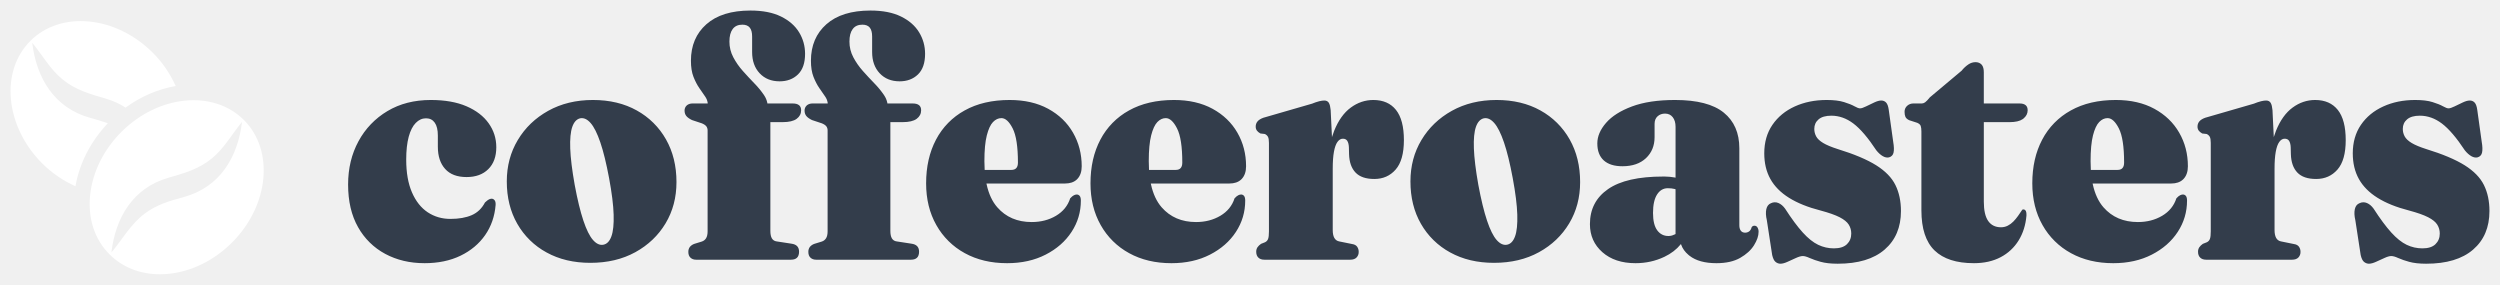
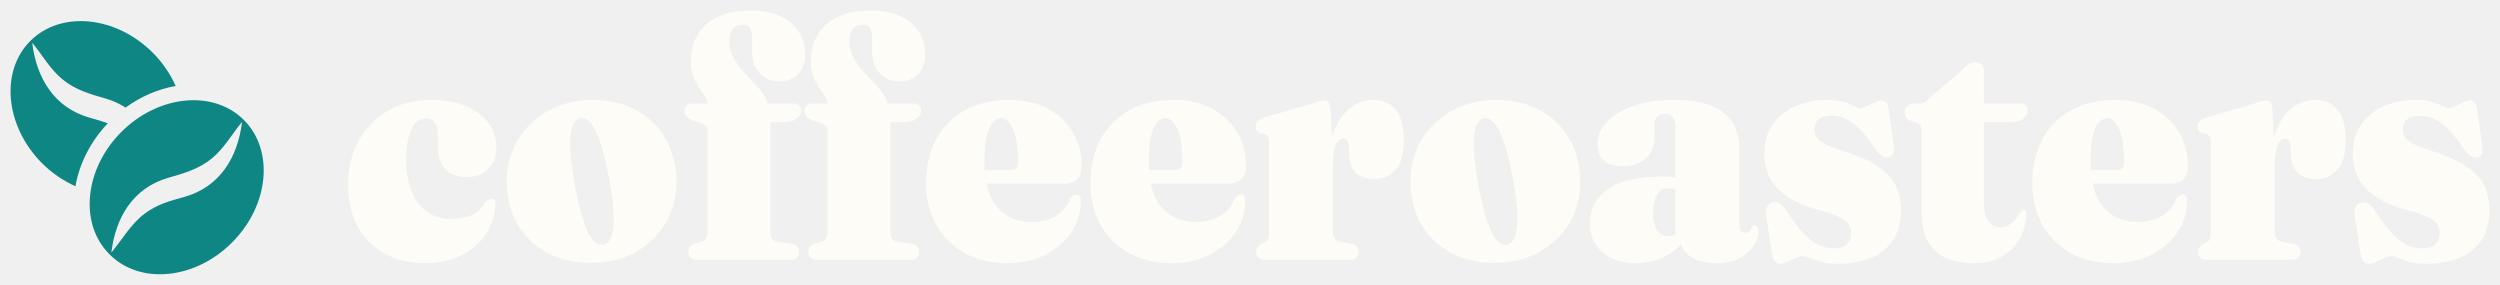
<svg xmlns="http://www.w3.org/2000/svg" width="237" height="27">
  <g fill-rule="nonzero" fill="none">
-     <path d="M40.237 24.95c1.304 0 2.444-.237 3.422-.71.978-.474 1.755-1.124 2.331-1.95.576-.827.907-1.78.994-2.86.011-.199-.019-.345-.09-.438a.374.374 0 00-.268-.157.623.623 0 00-.27.066c-.092.044-.22.143-.382.297-.294.562-.712.962-1.255 1.199-.544.237-1.217.355-2.021.355-.804 0-1.521-.21-2.152-.628-.63-.419-1.127-1.047-1.491-1.884-.364-.838-.546-1.874-.546-3.108 0-.86.079-1.581.236-2.165.158-.584.38-1.022.669-1.314.287-.292.61-.438.97-.438.358 0 .635.138.83.413.196.276.294.683.294 1.223v1.058c0 .893.23 1.595.693 2.108.461.512 1.138.768 2.029.768.87 0 1.556-.25 2.062-.752.505-.501.757-1.193.757-2.074 0-.838-.241-1.595-.725-2.273-.483-.678-1.184-1.215-2.102-1.612-.919-.396-2.046-.595-3.382-.595-1.565 0-2.934.35-4.108 1.05a7.38 7.38 0 00-2.746 2.86C33.33 14.594 33 15.963 33 17.495c0 1.587.315 2.934.945 4.041a6.4 6.4 0 002.584 2.537c1.092.584 2.328.876 3.708.876zm15.728-.033c1.619 0 3.04-.336 4.262-1.008 1.222-.672 2.179-1.584 2.869-2.735.69-1.152 1.034-2.455 1.034-3.91 0-1.531-.33-2.881-.994-4.05a7.107 7.107 0 00-2.77-2.743c-1.185-.661-2.57-.992-4.157-.992-1.597 0-3.01.342-4.237 1.025-1.228.683-2.19 1.606-2.885 2.769-.696 1.162-1.043 2.47-1.043 3.925 0 1.521.331 2.86.994 4.017a7.067 7.067 0 002.779 2.719c1.19.656 2.572.983 4.148.983zm1.239-1.719c-.337.066-.666-.082-.987-.446-.32-.364-.624-.975-.912-1.835-.288-.86-.563-1.989-.823-3.388-.25-1.4-.392-2.551-.424-3.455-.033-.903.032-1.586.195-2.05.163-.462.413-.732.75-.81.337-.065.666.084.986.447.32.364.628.975.921 1.835.294.86.57 1.989.831 3.388.261 1.4.405 2.554.432 3.463.027.91-.043 1.595-.212 2.058-.168.463-.42.727-.757.793zm17.781 1.422c.511 0 .766-.254.766-.76 0-.22-.06-.394-.179-.521-.12-.127-.304-.207-.554-.24l-1.402-.215a.589.589 0 01-.448-.297c-.092-.166-.138-.402-.138-.711V11.579h1.157c.608 0 1.054-.105 1.336-.315.283-.209.424-.479.424-.81 0-.22-.068-.382-.204-.487-.136-.105-.328-.157-.578-.157H72.75l-.015-.087a1.998 1.998 0 00-.264-.64l-.07-.108a8.286 8.286 0 00-.905-1.09 36.96 36.96 0 01-1.075-1.158 6.526 6.526 0 01-.905-1.297 3.138 3.138 0 01-.367-1.488c0-.518.104-.914.31-1.19.207-.275.51-.413.913-.413.315 0 .549.09.7.273.153.181.229.465.229.85v1.472c0 .837.239 1.51.717 2.016.478.507 1.108.76 1.89.76.707 0 1.286-.217 1.736-.652.451-.435.677-1.088.677-1.959 0-.738-.19-1.419-.57-2.041-.38-.623-.954-1.121-1.72-1.496S72.302 1 71.139 1c-1.804 0-3.195.433-4.173 1.298-.977.865-1.466 2.019-1.466 3.462 0 .606.081 1.116.244 1.53.163.412.348.768.554 1.065l.554.802c.123.178.199.363.23.556l.01.097h-1.43a.83.83 0 00-.508.145L65.1 10a.637.637 0 00-.203.488c0 .198.054.366.162.504.11.137.288.267.538.388l.946.314c.206.088.347.185.423.29a.643.643 0 01.115.388v9.554c0 .286-.05.507-.147.66a.73.73 0 01-.408.315l-.7.215a.978.978 0 00-.432.297.77.77 0 00-.139.48c0 .231.068.41.204.537.136.126.312.19.53.19h8.996zm11.377 0c.51 0 .766-.254.766-.76 0-.22-.06-.394-.18-.521-.119-.127-.304-.207-.554-.24l-1.401-.215a.589.589 0 01-.448-.297c-.093-.166-.139-.402-.139-.711V11.579h1.157c.609 0 1.054-.105 1.337-.315.282-.209.423-.479.423-.81 0-.22-.067-.382-.203-.487-.136-.105-.329-.157-.579-.157h-2.414l-.015-.087a1.998 1.998 0 00-.264-.64l-.07-.108a8.286 8.286 0 00-.904-1.09 36.96 36.96 0 01-1.076-1.158 6.526 6.526 0 01-.904-1.297 3.138 3.138 0 01-.367-1.488c0-.518.103-.914.31-1.19.206-.275.51-.413.912-.413.315 0 .55.09.701.273.152.181.228.465.228.85v1.472c0 .837.24 1.51.718 2.016.478.507 1.108.76 1.89.76.706 0 1.285-.217 1.736-.652.45-.435.676-1.088.676-1.959 0-.738-.19-1.419-.57-2.041-.38-.623-.954-1.121-1.72-1.496S83.678 1 82.515 1c-1.803 0-3.194.433-4.172 1.298-.978.865-1.467 2.019-1.467 3.462 0 .606.082 1.116.245 1.53.163.412.347.768.554 1.065l.554.802c.122.178.198.363.229.556l.011.097h-1.43a.83.83 0 00-.509.145l-.053.045a.637.637 0 00-.204.488c0 .198.054.366.163.504.109.137.288.267.538.388l.945.314c.207.088.348.185.424.29a.643.643 0 01.114.388v9.554c0 .286-.049.507-.147.66a.73.73 0 01-.407.315l-.701.215a.978.978 0 00-.432.297.77.77 0 00-.138.48c0 .231.067.41.203.537.136.126.313.19.53.19h8.997zm9.11.33c1.38 0 2.598-.27 3.652-.81 1.054-.54 1.874-1.258 2.46-2.157.588-.898.881-1.887.881-2.966 0-.21-.038-.359-.114-.447a.353.353 0 00-.277-.132.64.64 0 00-.27.074c-.102.05-.22.146-.35.29-.228.705-.676 1.256-1.344 1.653-.668.396-1.437.595-2.306.595-1.359 0-2.445-.466-3.26-1.397-.478-.546-.816-1.273-1.013-2.18l-.016-.076h7.45c.472 0 .841-.125 1.11-.374l.064-.064c.272-.292.407-.692.407-1.199 0-1.168-.274-2.228-.823-3.181-.548-.954-1.333-1.708-2.355-2.265-1.021-.556-2.238-.835-3.65-.835-1.663 0-3.087.33-4.271.992a6.684 6.684 0 00-2.714 2.769c-.624 1.184-.937 2.564-.937 4.14 0 1.499.323 2.818.97 3.959A6.821 6.821 0 0091.463 24c1.152.634 2.489.95 4.01.95zm-2.127-8.878a12.966 12.966 0 01-.024-.791c0-1.036.076-1.851.229-2.446.152-.595.347-1.017.586-1.265.24-.248.506-.372.799-.372.38 0 .736.325 1.068.976.33.65.497 1.73.497 3.24 0 .462-.207.693-.62.693h-2.533l-.002-.035zm17.71 8.878c1.38 0 2.596-.27 3.65-.81 1.054-.54 1.875-1.258 2.461-2.157.587-.898.88-1.887.88-2.966 0-.21-.038-.359-.114-.447a.353.353 0 00-.277-.132.64.64 0 00-.269.074c-.103.05-.22.146-.35.29-.228.705-.676 1.256-1.345 1.653-.668.396-1.437.595-2.306.595-1.358 0-2.445-.466-3.26-1.397-.477-.546-.815-1.273-1.013-2.18l-.016-.076h7.451c.471 0 .841-.125 1.109-.374l.065-.064c.271-.292.407-.692.407-1.199 0-1.168-.274-2.228-.823-3.181-.549-.954-1.334-1.708-2.355-2.265-1.022-.556-2.239-.835-3.651-.835-1.663 0-3.086.33-4.27.992a6.684 6.684 0 00-2.714 2.769c-.625 1.184-.937 2.564-.937 4.14 0 1.499.323 2.818.97 3.959A6.821 6.821 0 00107.044 24c1.152.634 2.488.95 4.01.95zm-2.129-8.878a12.966 12.966 0 01-.023-.791c0-1.036.076-1.851.228-2.446.152-.595.348-1.017.587-1.265s.505-.372.798-.372c.38 0 .737.325 1.068.976.331.65.497 1.73.497 3.24 0 .462-.206.693-.62.693h-2.533l-.002-.035zm19.079 8.548c.26 0 .46-.069.595-.207a.732.732 0 00.204-.537.82.82 0 00-.147-.488c-.098-.137-.26-.223-.489-.256l-1.222-.248a.647.647 0 01-.457-.339c-.098-.181-.146-.427-.146-.735v-5.818c0-.65.038-1.185.114-1.604.076-.418.187-.73.334-.933.146-.204.318-.306.513-.306.196 0 .337.071.424.215.087.143.136.341.147.595l.016.66c.022.75.225 1.329.611 1.736.386.408.98.612 1.785.612.826 0 1.5-.298 2.02-.893.522-.595.783-1.526.783-2.793 0-1.278-.25-2.231-.75-2.86-.5-.628-1.217-.942-2.151-.942-.771 0-1.483.24-2.135.72-.652.479-1.176 1.211-1.573 2.198a6.529 6.529 0 00-.182.515l-.028.094-.124-2.568c-.029-.304-.082-.525-.158-.663l-.03-.048c-.092-.132-.23-.198-.415-.198-.13 0-.288.022-.473.066a4.95 4.95 0 00-.684.231l-4.63 1.34c-.26.098-.445.217-.553.355a.74.74 0 00-.163.47.64.64 0 00.106.38c.07.1.182.194.334.282l.424.05a.618.618 0 01.301.272c.06.116.09.306.09.57v8.397c0 .33-.027.568-.082.71a.552.552 0 01-.293.315l-.375.149c-.141.099-.253.206-.334.322a.743.743 0 00-.122.438c0 .231.068.413.203.545.136.133.324.199.563.199h8.149zm13.626.297c1.619 0 3.04-.336 4.262-1.008 1.222-.672 2.178-1.584 2.868-2.735.69-1.152 1.035-2.455 1.035-3.91 0-1.531-.331-2.881-.994-4.05a7.107 7.107 0 00-2.77-2.743c-1.185-.661-2.57-.992-4.157-.992-1.597 0-3.01.342-4.238 1.025-1.227.683-2.189 1.606-2.884 2.769-.696 1.162-1.043 2.47-1.043 3.925 0 1.521.33 2.86.994 4.017a7.067 7.067 0 002.779 2.719c1.19.656 2.572.983 4.148.983zm1.238-1.719c-.336.066-.665-.082-.986-.446-.32-.364-.624-.975-.912-1.835-.288-.86-.563-1.989-.824-3.388-.25-1.4-.39-2.551-.423-3.455-.033-.903.032-1.586.195-2.05.163-.462.413-.732.75-.81.337-.065.666.084.986.447.32.364.628.975.921 1.835.293.86.57 1.989.831 3.388.261 1.4.405 2.554.432 3.463.027.91-.043 1.595-.212 2.058-.168.463-.42.727-.758.793zm19.852 1.752c.913 0 1.663-.168 2.25-.504.586-.336 1.023-.735 1.311-1.198.288-.463.432-.887.432-1.273a.751.751 0 00-.106-.413.324.324 0 00-.285-.165.32.32 0 00-.147.033.325.325 0 00-.114.099c-.054.198-.138.336-.252.413a.643.643 0 01-.367.116c-.185 0-.323-.064-.416-.19-.092-.127-.138-.295-.138-.504v-7.306c0-1.455-.492-2.581-1.475-3.38-.984-.8-2.524-1.199-4.62-1.199-1.63 0-2.992.204-4.084.612-1.092.408-1.912.928-2.46 1.562-.55.634-.824 1.28-.824 1.942 0 .705.204 1.242.611 1.612.408.369.997.553 1.769.553.945 0 1.69-.256 2.233-.768.543-.513.815-1.177.815-1.992v-1.256c0-.309.095-.548.285-.72.19-.17.426-.255.709-.255.304 0 .546.113.725.338.18.226.27.532.27.918l-.001 4.818-.087-.019a5.455 5.455 0 00-.91-.087l-.176-.001c-2.337 0-4.078.396-5.224 1.19-1.146.793-1.72 1.9-1.72 3.322 0 1.08.394 1.967 1.182 2.661.788.694 1.834 1.041 3.137 1.041.978 0 1.891-.2 2.739-.603.635-.302 1.152-.698 1.55-1.188l.022-.03.024.075c.125.357.354.677.688.96l.103.084c.603.468 1.454.702 2.551.702zm-4.563-2.578c-.435 0-.786-.18-1.052-.537-.266-.358-.4-.907-.4-1.645 0-.771.129-1.355.384-1.752s.595-.595 1.019-.595c.25 0 .467.025.652.074l.08.025v4.242l-.052.03c-.174.09-.353.142-.538.155l-.093.003zM174.212 25c1.934 0 3.417-.446 4.45-1.339 1.032-.892 1.548-2.11 1.548-3.653 0-.936-.174-1.757-.522-2.463-.348-.705-.956-1.33-1.825-1.876-.87-.545-2.092-1.06-3.668-1.545-.586-.187-1.04-.377-1.36-.57-.321-.193-.541-.4-.66-.62-.12-.22-.18-.457-.18-.71 0-.376.136-.679.408-.91.271-.231.673-.347 1.206-.347.739 0 1.437.248 2.094.744.657.496 1.383 1.344 2.176 2.545.206.254.413.438.62.554.206.116.401.151.586.107a.574.574 0 00.424-.454c.054-.237.043-.576-.033-1.017l-.424-3.041c-.043-.32-.125-.545-.244-.678a.607.607 0 00-.473-.198c-.174 0-.39.06-.652.182-.26.121-.519.245-.774.372-.255.126-.448.19-.578.19-.12 0-.297-.066-.53-.199-.234-.132-.562-.264-.986-.396-.424-.133-.973-.199-1.646-.199-1.12 0-2.127.204-3.024.612-.896.408-1.603.989-2.119 1.744-.516.755-.774 1.655-.774 2.702 0 .926.193 1.736.579 2.43.386.694.975 1.29 1.768 1.785.793.496 1.793.898 3 1.207.781.209 1.382.421 1.8.636.418.215.706.45.864.703.158.253.236.534.236.842 0 .408-.136.744-.407 1.009-.272.264-.685.396-1.239.396a3.417 3.417 0 01-1.491-.338c-.473-.226-.96-.615-1.459-1.166-.5-.55-1.06-1.305-1.679-2.264-.184-.254-.394-.43-.627-.53a.84.84 0 00-.71.017c-.227.089-.374.276-.44.562-.064.287-.048.64.05 1.058l.505 3.29c.076.33.185.55.326.66.141.11.293.166.456.166.185 0 .41-.06.677-.182l.798-.363c.267-.122.481-.182.644-.182.163 0 .378.06.644.182a7.51 7.51 0 001.043.363c.43.121.97.182 1.622.182zm12.908-.05c.978 0 1.826-.19 2.543-.57a4.366 4.366 0 001.703-1.587c.418-.677.666-1.462.742-2.355.01-.253-.025-.421-.106-.504a.242.242 0 00-.286-.058c-.13.198-.266.397-.407.595-.141.198-.29.377-.448.537-.158.16-.334.29-.53.389-.195.099-.407.148-.636.148-.532 0-.937-.198-1.214-.595-.277-.396-.415-1.008-.415-1.834v-7.537h2.444c.555 0 .97-.096 1.244-.286l.06-.045c.272-.22.408-.485.408-.793 0-.22-.065-.383-.196-.488-.13-.105-.315-.157-.554-.157h-3.407V6.85c0-.294-.055-.518-.167-.672l-.044-.055c-.142-.154-.337-.231-.587-.231a1.21 1.21 0 00-.652.206 2.83 2.83 0 00-.652.603l-3.015 2.53c-.185.23-.332.385-.44.462a.541.541 0 01-.31.116h-.799a.861.861 0 00-.603.223.738.738 0 00-.244.57c0 .188.027.345.081.471.055.127.174.235.359.323l.766.248c.174.077.283.176.326.297.043.121.065.298.065.53v7.47c0 1.73.416 2.997 1.247 3.802.831.804 2.073 1.206 3.724 1.206zm13.218 0c1.38 0 2.597-.27 3.651-.81 1.054-.54 1.875-1.258 2.462-2.157.586-.898.88-1.887.88-2.966 0-.21-.038-.359-.114-.447a.353.353 0 00-.278-.132.64.64 0 00-.268.074c-.104.05-.22.146-.35.29-.23.705-.677 1.256-1.346 1.653-.668.396-1.437.595-2.306.595-1.358 0-2.445-.466-3.26-1.397-.477-.546-.815-1.273-1.013-2.18l-.016-.076h7.451c.472 0 .841-.125 1.109-.374l.065-.064c.271-.292.407-.692.407-1.199 0-1.168-.274-2.228-.823-3.181-.549-.954-1.334-1.708-2.355-2.265-1.022-.556-2.238-.835-3.651-.835-1.662 0-3.086.33-4.27.992a6.684 6.684 0 00-2.714 2.769c-.625 1.184-.937 2.564-.937 4.14 0 1.499.323 2.818.97 3.959A6.821 6.821 0 00196.329 24c1.152.634 2.488.95 4.01.95zm-2.128-8.878a12.966 12.966 0 01-.023-.791c0-1.036.076-1.851.228-2.446.152-.595.348-1.017.587-1.265.24-.248.505-.372.799-.372.38 0 .736.325 1.067.976.332.65.497 1.73.497 3.24 0 .462-.206.693-.619.693h-2.534l-.002-.035zm19.08 8.548c.26 0 .458-.069.594-.207a.732.732 0 00.204-.537.82.82 0 00-.147-.488c-.098-.137-.26-.223-.489-.256l-1.222-.248a.647.647 0 01-.457-.339c-.097-.181-.146-.427-.146-.735v-5.818c0-.65.038-1.185.114-1.604.076-.418.187-.73.334-.933.147-.204.318-.306.513-.306.196 0 .337.071.424.215.087.143.136.341.147.595l.016.66c.022.75.225 1.329.611 1.736.386.408.98.612 1.785.612.826 0 1.5-.298 2.021-.893.522-.595.782-1.526.782-2.793 0-1.278-.25-2.231-.75-2.86-.5-.628-1.216-.942-2.15-.942-.772 0-1.484.24-2.136.72-.652.479-1.176 1.211-1.573 2.198a6.529 6.529 0 00-.182.515l-.028.095-.124-2.569c-.029-.304-.081-.525-.158-.663l-.03-.048c-.092-.132-.23-.198-.415-.198-.13 0-.288.022-.473.066a4.95 4.95 0 00-.684.231l-4.629 1.34c-.26.098-.446.217-.554.355a.74.74 0 00-.163.47.64.64 0 00.106.38c.07.1.182.194.334.282l.424.05a.618.618 0 01.301.272c.06.116.09.306.09.57v8.397c0 .33-.027.568-.082.71a.552.552 0 01-.293.315l-.375.149c-.141.099-.253.206-.334.322a.743.743 0 00-.122.438c0 .231.068.413.203.545.136.133.324.199.563.199h8.15zm12.712.38c1.934 0 3.417-.446 4.45-1.339 1.032-.892 1.548-2.11 1.548-3.653 0-.936-.174-1.757-.522-2.463-.347-.705-.956-1.33-1.825-1.876-.87-.545-2.092-1.06-3.667-1.545-.587-.187-1.04-.377-1.361-.57-.32-.193-.54-.4-.66-.62-.12-.22-.18-.457-.18-.71 0-.376.136-.679.408-.91.272-.231.674-.347 1.206-.347.739 0 1.437.248 2.094.744.658.496 1.383 1.344 2.176 2.545.207.254.413.438.62.554.206.116.402.151.586.107a.574.574 0 00.424-.454c.054-.237.044-.576-.032-1.017l-.424-3.041c-.044-.32-.125-.545-.245-.678a.607.607 0 00-.472-.198c-.174 0-.392.06-.652.182-.261.121-.52.245-.774.372-.256.126-.449.19-.58.19-.119 0-.295-.066-.529-.199-.233-.132-.562-.264-.986-.396-.424-.133-.972-.199-1.646-.199-1.12 0-2.127.204-3.023.612-.897.408-1.603.989-2.12 1.744-.515.755-.773 1.655-.773 2.702 0 .926.192 1.736.578 2.43.386.694.975 1.29 1.769 1.785.793.496 1.792.898 2.999 1.207.782.209 1.382.421 1.8.636.419.215.707.45.864.703.158.253.237.534.237.842 0 .408-.136.744-.408 1.009-.271.264-.684.396-1.238.396a3.417 3.417 0 01-1.492-.338c-.472-.226-.959-.615-1.459-1.166-.5-.55-1.059-1.305-1.678-2.264-.185-.254-.394-.43-.628-.53a.84.84 0 00-.709.017c-.228.089-.375.276-.44.562-.065.287-.049.64.049 1.058l.505 3.29c.076.33.185.55.326.66.142.11.294.166.457.166.184 0 .41-.06.676-.182l.799-.363c.266-.122.48-.182.643-.182.163 0 .378.06.644.182a7.51 7.51 0 001.043.363c.43.121.97.182 1.622.182z" fill="#333D4B" />
-     <path d="M23.123 11.378c2.89 2.89 2.387 8.1-1.126 11.613-1.688 1.687-3.813 2.74-5.987 2.965-.29.029-.576.044-.856.044-1.87 0-3.539-.656-4.769-1.886-1.416-1.414-2.07-3.412-1.839-5.625.224-2.173 1.277-4.299 2.964-5.986 3.515-3.512 8.724-4.019 11.613-1.125zm-.18.18c-.961 1.16-1.67 2.482-2.851 3.453-1.257 1.033-2.64 1.41-4.161 1.85-3.338.97-4.988 3.791-5.369 7.075 1.043-1.253 1.808-2.657 3.125-3.663 1.152-.88 2.398-1.227 3.754-1.598 3.411-.936 5.105-3.781 5.502-7.117zM14.49 5.003a10.573 10.573 0 012.165 3.151c-1.68.29-3.308.992-4.75 2.046a7.17 7.17 0 00-1.837-.84c-1.519-.44-2.903-.816-4.16-1.85-1.18-.971-1.889-2.296-2.852-3.454.396 3.336 2.091 6.182 5.502 7.118.576.157 1.128.32 1.666.511-1.626 1.713-2.696 3.8-3.07 5.97A10.607 10.607 0 014 15.491C.492 11.978-.014 6.768 2.877 3.878 5.766.986 10.975 1.49 14.489 5.003z" fill="white" />
+     <path d="M40.237 24.95c1.304 0 2.444-.237 3.422-.71.978-.474 1.755-1.124 2.331-1.95.576-.827.907-1.78.994-2.86.011-.199-.019-.345-.09-.438a.374.374 0 00-.268-.157.623.623 0 00-.27.066c-.092.044-.22.143-.382.297-.294.562-.712.962-1.255 1.199-.544.237-1.217.355-2.021.355-.804 0-1.521-.21-2.152-.628-.63-.419-1.127-1.047-1.491-1.884-.364-.838-.546-1.874-.546-3.108 0-.86.079-1.581.236-2.165.158-.584.38-1.022.669-1.314.287-.292.61-.438.97-.438.358 0 .635.138.83.413.196.276.294.683.294 1.223v1.058c0 .893.23 1.595.693 2.108.461.512 1.138.768 2.029.768.87 0 1.556-.25 2.062-.752.505-.501.757-1.193.757-2.074 0-.838-.241-1.595-.725-2.273-.483-.678-1.184-1.215-2.102-1.612-.919-.396-2.046-.595-3.382-.595-1.565 0-2.934.35-4.108 1.05a7.38 7.38 0 00-2.746 2.86C33.33 14.594 33 15.963 33 17.495c0 1.587.315 2.934.945 4.041a6.4 6.4 0 002.584 2.537c1.092.584 2.328.876 3.708.876zm15.728-.033c1.619 0 3.04-.336 4.262-1.008 1.222-.672 2.179-1.584 2.869-2.735.69-1.152 1.034-2.455 1.034-3.91 0-1.531-.33-2.881-.994-4.05a7.107 7.107 0 00-2.77-2.743c-1.185-.661-2.57-.992-4.157-.992-1.597 0-3.01.342-4.237 1.025-1.228.683-2.19 1.606-2.885 2.769-.696 1.162-1.043 2.47-1.043 3.925 0 1.521.331 2.86.994 4.017a7.067 7.067 0 002.779 2.719c1.19.656 2.572.983 4.148.983zm1.239-1.719c-.337.066-.666-.082-.987-.446-.32-.364-.624-.975-.912-1.835-.288-.86-.563-1.989-.823-3.388-.25-1.4-.392-2.551-.424-3.455-.033-.903.032-1.586.195-2.05.163-.462.413-.732.75-.81.337-.065.666.084.986.447.32.364.628.975.921 1.835.294.86.57 1.989.831 3.388.261 1.4.405 2.554.432 3.463.027.91-.043 1.595-.212 2.058-.168.463-.42.727-.757.793zm17.781 1.422c.511 0 .766-.254.766-.76 0-.22-.06-.394-.179-.521-.12-.127-.304-.207-.554-.24l-1.402-.215a.589.589 0 01-.448-.297c-.092-.166-.138-.402-.138-.711V11.579h1.157c.608 0 1.054-.105 1.336-.315.283-.209.424-.479.424-.81 0-.22-.068-.382-.204-.487-.136-.105-.328-.157-.578-.157H72.75l-.015-.087a1.998 1.998 0 00-.264-.64l-.07-.108a8.286 8.286 0 00-.905-1.09 36.96 36.96 0 01-1.075-1.158 6.526 6.526 0 01-.905-1.297 3.138 3.138 0 01-.367-1.488c0-.518.104-.914.31-1.19.207-.275.51-.413.913-.413.315 0 .549.09.7.273.153.181.229.465.229.85v1.472c0 .837.239 1.51.717 2.016.478.507 1.108.76 1.89.76.707 0 1.286-.217 1.736-.652.451-.435.677-1.088.677-1.959 0-.738-.19-1.419-.57-2.041-.38-.623-.954-1.121-1.72-1.496S72.302 1 71.139 1c-1.804 0-3.195.433-4.173 1.298-.977.865-1.466 2.019-1.466 3.462 0 .606.081 1.116.244 1.53.163.412.348.768.554 1.065l.554.802c.123.178.199.363.23.556l.01.097h-1.43a.83.83 0 00-.508.145L65.1 10a.637.637 0 00-.203.488c0 .198.054.366.162.504.11.137.288.267.538.388l.946.314c.206.088.347.185.423.29a.643.643 0 01.115.388v9.554c0 .286-.05.507-.147.66a.73.73 0 01-.408.315l-.7.215a.978.978 0 00-.432.297.77.77 0 00-.139.48c0 .231.068.41.204.537.136.126.312.19.53.19h8.996zm11.377 0c.51 0 .766-.254.766-.76 0-.22-.06-.394-.18-.521-.119-.127-.304-.207-.554-.24l-1.401-.215a.589.589 0 01-.448-.297c-.093-.166-.139-.402-.139-.711V11.579h1.157c.609 0 1.054-.105 1.337-.315.282-.209.423-.479.423-.81 0-.22-.067-.382-.203-.487-.136-.105-.329-.157-.579-.157h-2.414l-.015-.087a1.998 1.998 0 00-.264-.64l-.07-.108a8.286 8.286 0 00-.904-1.09 36.96 36.96 0 01-1.076-1.158 6.526 6.526 0 01-.904-1.297 3.138 3.138 0 01-.367-1.488c0-.518.103-.914.31-1.19.206-.275.51-.413.912-.413.315 0 .55.09.701.273.152.181.228.465.228.85v1.472c0 .837.24 1.51.718 2.016.478.507 1.108.76 1.89.76.706 0 1.285-.217 1.736-.652.45-.435.676-1.088.676-1.959 0-.738-.19-1.419-.57-2.041-.38-.623-.954-1.121-1.72-1.496S83.678 1 82.515 1c-1.803 0-3.194.433-4.172 1.298-.978.865-1.467 2.019-1.467 3.462 0 .606.082 1.116.245 1.53.163.412.347.768.554 1.065l.554.802c.122.178.198.363.229.556l.011.097h-1.43a.83.83 0 00-.509.145l-.053.045a.637.637 0 00-.204.488c0 .198.054.366.163.504.109.137.288.267.538.388l.945.314c.207.088.348.185.424.29a.643.643 0 01.114.388v9.554c0 .286-.049.507-.147.66a.73.73 0 01-.407.315l-.701.215a.978.978 0 00-.432.297.77.77 0 00-.138.48c0 .231.067.41.203.537.136.126.313.19.53.19h8.997zm9.11.33c1.38 0 2.598-.27 3.652-.81 1.054-.54 1.874-1.258 2.46-2.157.588-.898.881-1.887.881-2.966 0-.21-.038-.359-.114-.447a.353.353 0 00-.277-.132.64.64 0 00-.27.074c-.102.05-.22.146-.35.29-.228.705-.676 1.256-1.344 1.653-.668.396-1.437.595-2.306.595-1.359 0-2.445-.466-3.26-1.397-.478-.546-.816-1.273-1.013-2.18l-.016-.076h7.45c.472 0 .841-.125 1.11-.374l.064-.064c.272-.292.407-.692.407-1.199 0-1.168-.274-2.228-.823-3.181-.548-.954-1.333-1.708-2.355-2.265-1.021-.556-2.238-.835-3.65-.835-1.663 0-3.087.33-4.271.992a6.684 6.684 0 00-2.714 2.769c-.624 1.184-.937 2.564-.937 4.14 0 1.499.323 2.818.97 3.959A6.821 6.821 0 0091.463 24c1.152.634 2.489.95 4.01.95zm-2.127-8.878a12.966 12.966 0 01-.024-.791c0-1.036.076-1.851.229-2.446.152-.595.347-1.017.586-1.265.24-.248.506-.372.799-.372.38 0 .736.325 1.068.976.33.65.497 1.73.497 3.24 0 .462-.207.693-.62.693h-2.533l-.002-.035zm17.71 8.878c1.38 0 2.596-.27 3.65-.81 1.054-.54 1.875-1.258 2.461-2.157.587-.898.88-1.887.88-2.966 0-.21-.038-.359-.114-.447a.353.353 0 00-.277-.132.64.64 0 00-.269.074c-.103.05-.22.146-.35.29-.228.705-.676 1.256-1.345 1.653-.668.396-1.437.595-2.306.595-1.358 0-2.445-.466-3.26-1.397-.477-.546-.815-1.273-1.013-2.18l-.016-.076h7.451c.471 0 .841-.125 1.109-.374l.065-.064c.271-.292.407-.692.407-1.199 0-1.168-.274-2.228-.823-3.181-.549-.954-1.334-1.708-2.355-2.265-1.022-.556-2.239-.835-3.651-.835-1.663 0-3.086.33-4.27.992a6.684 6.684 0 00-2.714 2.769c-.625 1.184-.937 2.564-.937 4.14 0 1.499.323 2.818.97 3.959A6.821 6.821 0 00107.044 24c1.152.634 2.488.95 4.01.95zm-2.129-8.878a12.966 12.966 0 01-.023-.791c0-1.036.076-1.851.228-2.446.152-.595.348-1.017.587-1.265s.505-.372.798-.372c.38 0 .737.325 1.068.976.331.65.497 1.73.497 3.24 0 .462-.206.693-.62.693h-2.533l-.002-.035zm19.079 8.548c.26 0 .46-.069.595-.207a.732.732 0 00.204-.537.82.82 0 00-.147-.488c-.098-.137-.26-.223-.489-.256l-1.222-.248a.647.647 0 01-.457-.339c-.098-.181-.146-.427-.146-.735v-5.818c0-.65.038-1.185.114-1.604.076-.418.187-.73.334-.933.146-.204.318-.306.513-.306.196 0 .337.071.424.215.087.143.136.341.147.595l.016.66c.022.75.225 1.329.611 1.736.386.408.98.612 1.785.612.826 0 1.5-.298 2.02-.893.522-.595.783-1.526.783-2.793 0-1.278-.25-2.231-.75-2.86-.5-.628-1.217-.942-2.151-.942-.771 0-1.483.24-2.135.72-.652.479-1.176 1.211-1.573 2.198a6.529 6.529 0 00-.182.515l-.028.094-.124-2.568c-.029-.304-.082-.525-.158-.663l-.03-.048c-.092-.132-.23-.198-.415-.198-.13 0-.288.022-.473.066a4.95 4.95 0 00-.684.231l-4.63 1.34c-.26.098-.445.217-.553.355a.74.74 0 00-.163.47.64.64 0 00.106.38c.07.1.182.194.334.282l.424.05a.618.618 0 01.301.272c.06.116.09.306.09.57v8.397c0 .33-.027.568-.082.71a.552.552 0 01-.293.315l-.375.149c-.141.099-.253.206-.334.322a.743.743 0 00-.122.438c0 .231.068.413.203.545.136.133.324.199.563.199h8.149zm13.626.297c1.619 0 3.04-.336 4.262-1.008 1.222-.672 2.178-1.584 2.868-2.735.69-1.152 1.035-2.455 1.035-3.91 0-1.531-.331-2.881-.994-4.05a7.107 7.107 0 00-2.77-2.743c-1.185-.661-2.57-.992-4.157-.992-1.597 0-3.01.342-4.238 1.025-1.227.683-2.189 1.606-2.884 2.769-.696 1.162-1.043 2.47-1.043 3.925 0 1.521.33 2.86.994 4.017a7.067 7.067 0 002.779 2.719c1.19.656 2.572.983 4.148.983zm1.238-1.719c-.336.066-.665-.082-.986-.446-.32-.364-.624-.975-.912-1.835-.288-.86-.563-1.989-.824-3.388-.25-1.4-.39-2.551-.423-3.455-.033-.903.032-1.586.195-2.05.163-.462.413-.732.75-.81.337-.065.666.084.986.447.32.364.628.975.921 1.835.293.86.57 1.989.831 3.388.261 1.4.405 2.554.432 3.463.027.91-.043 1.595-.212 2.058-.168.463-.42.727-.758.793zm19.852 1.752c.913 0 1.663-.168 2.25-.504.586-.336 1.023-.735 1.311-1.198.288-.463.432-.887.432-1.273a.751.751 0 00-.106-.413.324.324 0 00-.285-.165.32.32 0 00-.147.033.325.325 0 00-.114.099c-.054.198-.138.336-.252.413a.643.643 0 01-.367.116c-.185 0-.323-.064-.416-.19-.092-.127-.138-.295-.138-.504v-7.306c0-1.455-.492-2.581-1.475-3.38-.984-.8-2.524-1.199-4.62-1.199-1.63 0-2.992.204-4.084.612-1.092.408-1.912.928-2.46 1.562-.55.634-.824 1.28-.824 1.942 0 .705.204 1.242.611 1.612.408.369.997.553 1.769.553.945 0 1.69-.256 2.233-.768.543-.513.815-1.177.815-1.992v-1.256c0-.309.095-.548.285-.72.19-.17.426-.255.709-.255.304 0 .546.113.725.338.18.226.27.532.27.918l-.001 4.818-.087-.019a5.455 5.455 0 00-.91-.087l-.176-.001c-2.337 0-4.078.396-5.224 1.19-1.146.793-1.72 1.9-1.72 3.322 0 1.08.394 1.967 1.182 2.661.788.694 1.834 1.041 3.137 1.041.978 0 1.891-.2 2.739-.603.635-.302 1.152-.698 1.55-1.188l.022-.03.024.075c.125.357.354.677.688.96l.103.084c.603.468 1.454.702 2.551.702zm-4.563-2.578c-.435 0-.786-.18-1.052-.537-.266-.358-.4-.907-.4-1.645 0-.771.129-1.355.384-1.752s.595-.595 1.019-.595c.25 0 .467.025.652.074l.08.025v4.242l-.052.03c-.174.09-.353.142-.538.155l-.093.003zM174.212 25c1.934 0 3.417-.446 4.45-1.339 1.032-.892 1.548-2.11 1.548-3.653 0-.936-.174-1.757-.522-2.463-.348-.705-.956-1.33-1.825-1.876-.87-.545-2.092-1.06-3.668-1.545-.586-.187-1.04-.377-1.36-.57-.321-.193-.541-.4-.66-.62-.12-.22-.18-.457-.18-.71 0-.376.136-.679.408-.91.271-.231.673-.347 1.206-.347.739 0 1.437.248 2.094.744.657.496 1.383 1.344 2.176 2.545.206.254.413.438.62.554.206.116.401.151.586.107a.574.574 0 00.424-.454c.054-.237.043-.576-.033-1.017l-.424-3.041c-.043-.32-.125-.545-.244-.678a.607.607 0 00-.473-.198c-.174 0-.39.06-.652.182-.26.121-.519.245-.774.372-.255.126-.448.19-.578.19-.12 0-.297-.066-.53-.199-.234-.132-.562-.264-.986-.396-.424-.133-.973-.199-1.646-.199-1.12 0-2.127.204-3.024.612-.896.408-1.603.989-2.119 1.744-.516.755-.774 1.655-.774 2.702 0 .926.193 1.736.579 2.43.386.694.975 1.29 1.768 1.785.793.496 1.793.898 3 1.207.781.209 1.382.421 1.8.636.418.215.706.45.864.703.158.253.236.534.236.842 0 .408-.136.744-.407 1.009-.272.264-.685.396-1.239.396a3.417 3.417 0 01-1.491-.338c-.473-.226-.96-.615-1.459-1.166-.5-.55-1.06-1.305-1.679-2.264-.184-.254-.394-.43-.627-.53a.84.84 0 00-.71.017c-.227.089-.374.276-.44.562-.064.287-.048.64.05 1.058l.505 3.29c.076.33.185.55.326.66.141.11.293.166.456.166.185 0 .41-.06.677-.182l.798-.363c.267-.122.481-.182.644-.182.163 0 .378.06.644.182a7.51 7.51 0 001.043.363c.43.121.97.182 1.622.182zm12.908-.05c.978 0 1.826-.19 2.543-.57a4.366 4.366 0 001.703-1.587c.418-.677.666-1.462.742-2.355.01-.253-.025-.421-.106-.504a.242.242 0 00-.286-.058c-.13.198-.266.397-.407.595-.141.198-.29.377-.448.537-.158.16-.334.29-.53.389-.195.099-.407.148-.636.148-.532 0-.937-.198-1.214-.595-.277-.396-.415-1.008-.415-1.834v-7.537h2.444c.555 0 .97-.096 1.244-.286l.06-.045c.272-.22.408-.485.408-.793 0-.22-.065-.383-.196-.488-.13-.105-.315-.157-.554-.157h-3.407V6.85c0-.294-.055-.518-.167-.672l-.044-.055c-.142-.154-.337-.231-.587-.231a1.21 1.21 0 00-.652.206 2.83 2.83 0 00-.652.603l-3.015 2.53c-.185.23-.332.385-.44.462a.541.541 0 01-.31.116h-.799a.861.861 0 00-.603.223.738.738 0 00-.244.57c0 .188.027.345.081.471.055.127.174.235.359.323l.766.248c.174.077.283.176.326.297.043.121.065.298.065.53v7.47c0 1.73.416 2.997 1.247 3.802.831.804 2.073 1.206 3.724 1.206zm13.218 0c1.38 0 2.597-.27 3.651-.81 1.054-.54 1.875-1.258 2.462-2.157.586-.898.88-1.887.88-2.966 0-.21-.038-.359-.114-.447a.353.353 0 00-.278-.132.64.64 0 00-.268.074c-.104.05-.22.146-.35.29-.23.705-.677 1.256-1.346 1.653-.668.396-1.437.595-2.306.595-1.358 0-2.445-.466-3.26-1.397-.477-.546-.815-1.273-1.013-2.18l-.016-.076h7.451c.472 0 .841-.125 1.109-.374l.065-.064c.271-.292.407-.692.407-1.199 0-1.168-.274-2.228-.823-3.181-.549-.954-1.334-1.708-2.355-2.265-1.022-.556-2.238-.835-3.651-.835-1.662 0-3.086.33-4.27.992a6.684 6.684 0 00-2.714 2.769c-.625 1.184-.937 2.564-.937 4.14 0 1.499.323 2.818.97 3.959A6.821 6.821 0 00196.329 24c1.152.634 2.488.95 4.01.95zm-2.128-8.878a12.966 12.966 0 01-.023-.791c0-1.036.076-1.851.228-2.446.152-.595.348-1.017.587-1.265.24-.248.505-.372.799-.372.38 0 .736.325 1.067.976.332.65.497 1.73.497 3.24 0 .462-.206.693-.619.693h-2.534l-.002-.035zm19.08 8.548c.26 0 .458-.069.594-.207a.732.732 0 00.204-.537.82.82 0 00-.147-.488c-.098-.137-.26-.223-.489-.256l-1.222-.248a.647.647 0 01-.457-.339c-.097-.181-.146-.427-.146-.735v-5.818c0-.65.038-1.185.114-1.604.076-.418.187-.73.334-.933.147-.204.318-.306.513-.306.196 0 .337.071.424.215.087.143.136.341.147.595l.016.66c.022.75.225 1.329.611 1.736.386.408.98.612 1.785.612.826 0 1.5-.298 2.021-.893.522-.595.782-1.526.782-2.793 0-1.278-.25-2.231-.75-2.86-.5-.628-1.216-.942-2.15-.942-.772 0-1.484.24-2.136.72-.652.479-1.176 1.211-1.573 2.198a6.529 6.529 0 00-.182.515l-.028.095-.124-2.569c-.029-.304-.081-.525-.158-.663l-.03-.048c-.092-.132-.23-.198-.415-.198-.13 0-.288.022-.473.066a4.95 4.95 0 00-.684.231l-4.629 1.34c-.26.098-.446.217-.554.355a.74.74 0 00-.163.47.64.64 0 00.106.38c.07.1.182.194.334.282l.424.05a.618.618 0 01.301.272c.06.116.09.306.09.57v8.397c0 .33-.027.568-.082.71a.552.552 0 01-.293.315l-.375.149c-.141.099-.253.206-.334.322a.743.743 0 00-.122.438c0 .231.068.413.203.545.136.133.324.199.563.199h8.15zm12.712.38c1.934 0 3.417-.446 4.45-1.339 1.032-.892 1.548-2.11 1.548-3.653 0-.936-.174-1.757-.522-2.463-.347-.705-.956-1.33-1.825-1.876-.87-.545-2.092-1.06-3.667-1.545-.587-.187-1.04-.377-1.361-.57-.32-.193-.54-.4-.66-.62-.12-.22-.18-.457-.18-.71 0-.376.136-.679.408-.91.272-.231.674-.347 1.206-.347.739 0 1.437.248 2.094.744.658.496 1.383 1.344 2.176 2.545.207.254.413.438.62.554.206.116.402.151.586.107a.574.574 0 00.424-.454c.054-.237.044-.576-.032-1.017l-.424-3.041c-.044-.32-.125-.545-.245-.678a.607.607 0 00-.472-.198c-.174 0-.392.06-.652.182-.261.121-.52.245-.774.372-.256.126-.449.19-.58.19-.119 0-.295-.066-.529-.199-.233-.132-.562-.264-.986-.396-.424-.133-.972-.199-1.646-.199-1.12 0-2.127.204-3.023.612-.897.408-1.603.989-2.12 1.744-.515.755-.773 1.655-.773 2.702 0 .926.192 1.736.578 2.43.386.694.975 1.29 1.769 1.785.793.496 1.792.898 2.999 1.207.782.209 1.382.421 1.8.636.419.215.707.45.864.703.158.253.237.534.237.842 0 .408-.136.744-.408 1.009-.271.264-.684.396-1.238.396a3.417 3.417 0 01-1.492-.338c-.472-.226-.959-.615-1.459-1.166-.5-.55-1.059-1.305-1.678-2.264-.185-.254-.394-.43-.628-.53a.84.84 0 00-.709.017c-.228.089-.375.276-.44.562-.065.287-.049.64.049 1.058l.505 3.29c.076.33.185.55.326.66.142.11.294.166.457.166.184 0 .41-.06.676-.182l.799-.363c.266-.122.48-.182.643-.182.163 0 .378.06.644.182a7.51 7.51 0 001.043.363c.43.121.97.182 1.622.182z" fill="#FEFCF7" />
+     <path d="M23.123 11.378c2.89 2.89 2.387 8.1-1.126 11.613-1.688 1.687-3.813 2.74-5.987 2.965-.29.029-.576.044-.856.044-1.87 0-3.539-.656-4.769-1.886-1.416-1.414-2.07-3.412-1.839-5.625.224-2.173 1.277-4.299 2.964-5.986 3.515-3.512 8.724-4.019 11.613-1.125zm-.18.18c-.961 1.16-1.67 2.482-2.851 3.453-1.257 1.033-2.64 1.41-4.161 1.85-3.338.97-4.988 3.791-5.369 7.075 1.043-1.253 1.808-2.657 3.125-3.663 1.152-.88 2.398-1.227 3.754-1.598 3.411-.936 5.105-3.781 5.502-7.117zM14.49 5.003a10.573 10.573 0 012.165 3.151c-1.68.29-3.308.992-4.75 2.046a7.17 7.17 0 00-1.837-.84c-1.519-.44-2.903-.816-4.16-1.85-1.18-.971-1.889-2.296-2.852-3.454.396 3.336 2.091 6.182 5.502 7.118.576.157 1.128.32 1.666.511-1.626 1.713-2.696 3.8-3.07 5.97A10.607 10.607 0 014 15.491C.492 11.978-.014 6.768 2.877 3.878 5.766.986 10.975 1.49 14.489 5.003z" fill="#0E8784" />
  </g>
</svg>
